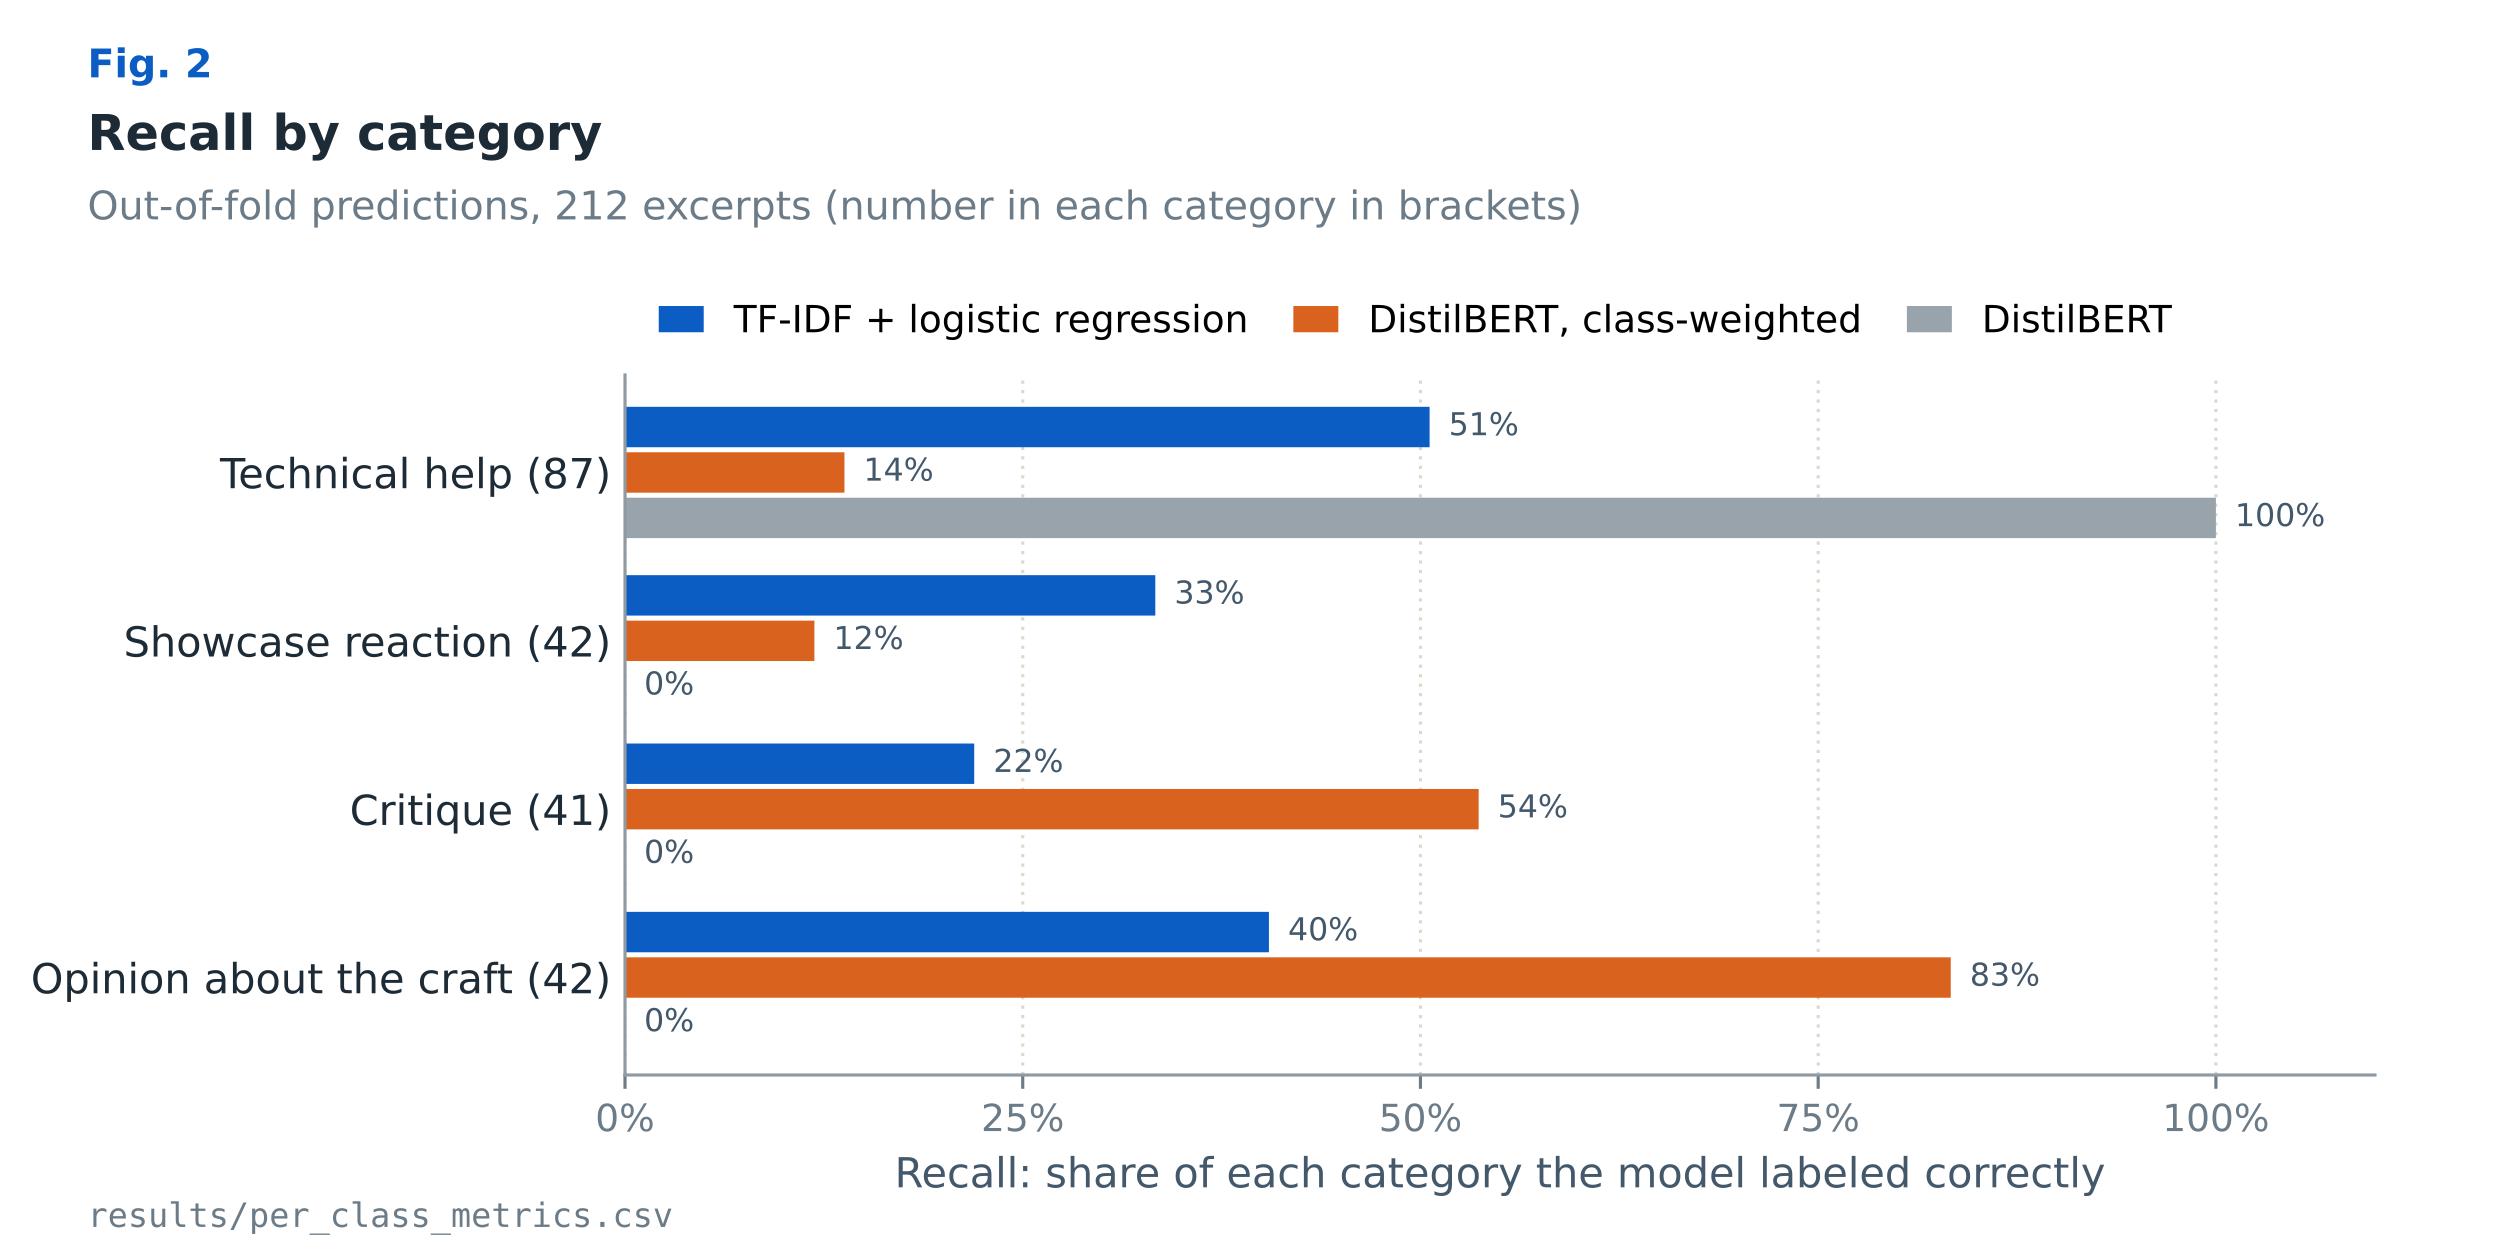
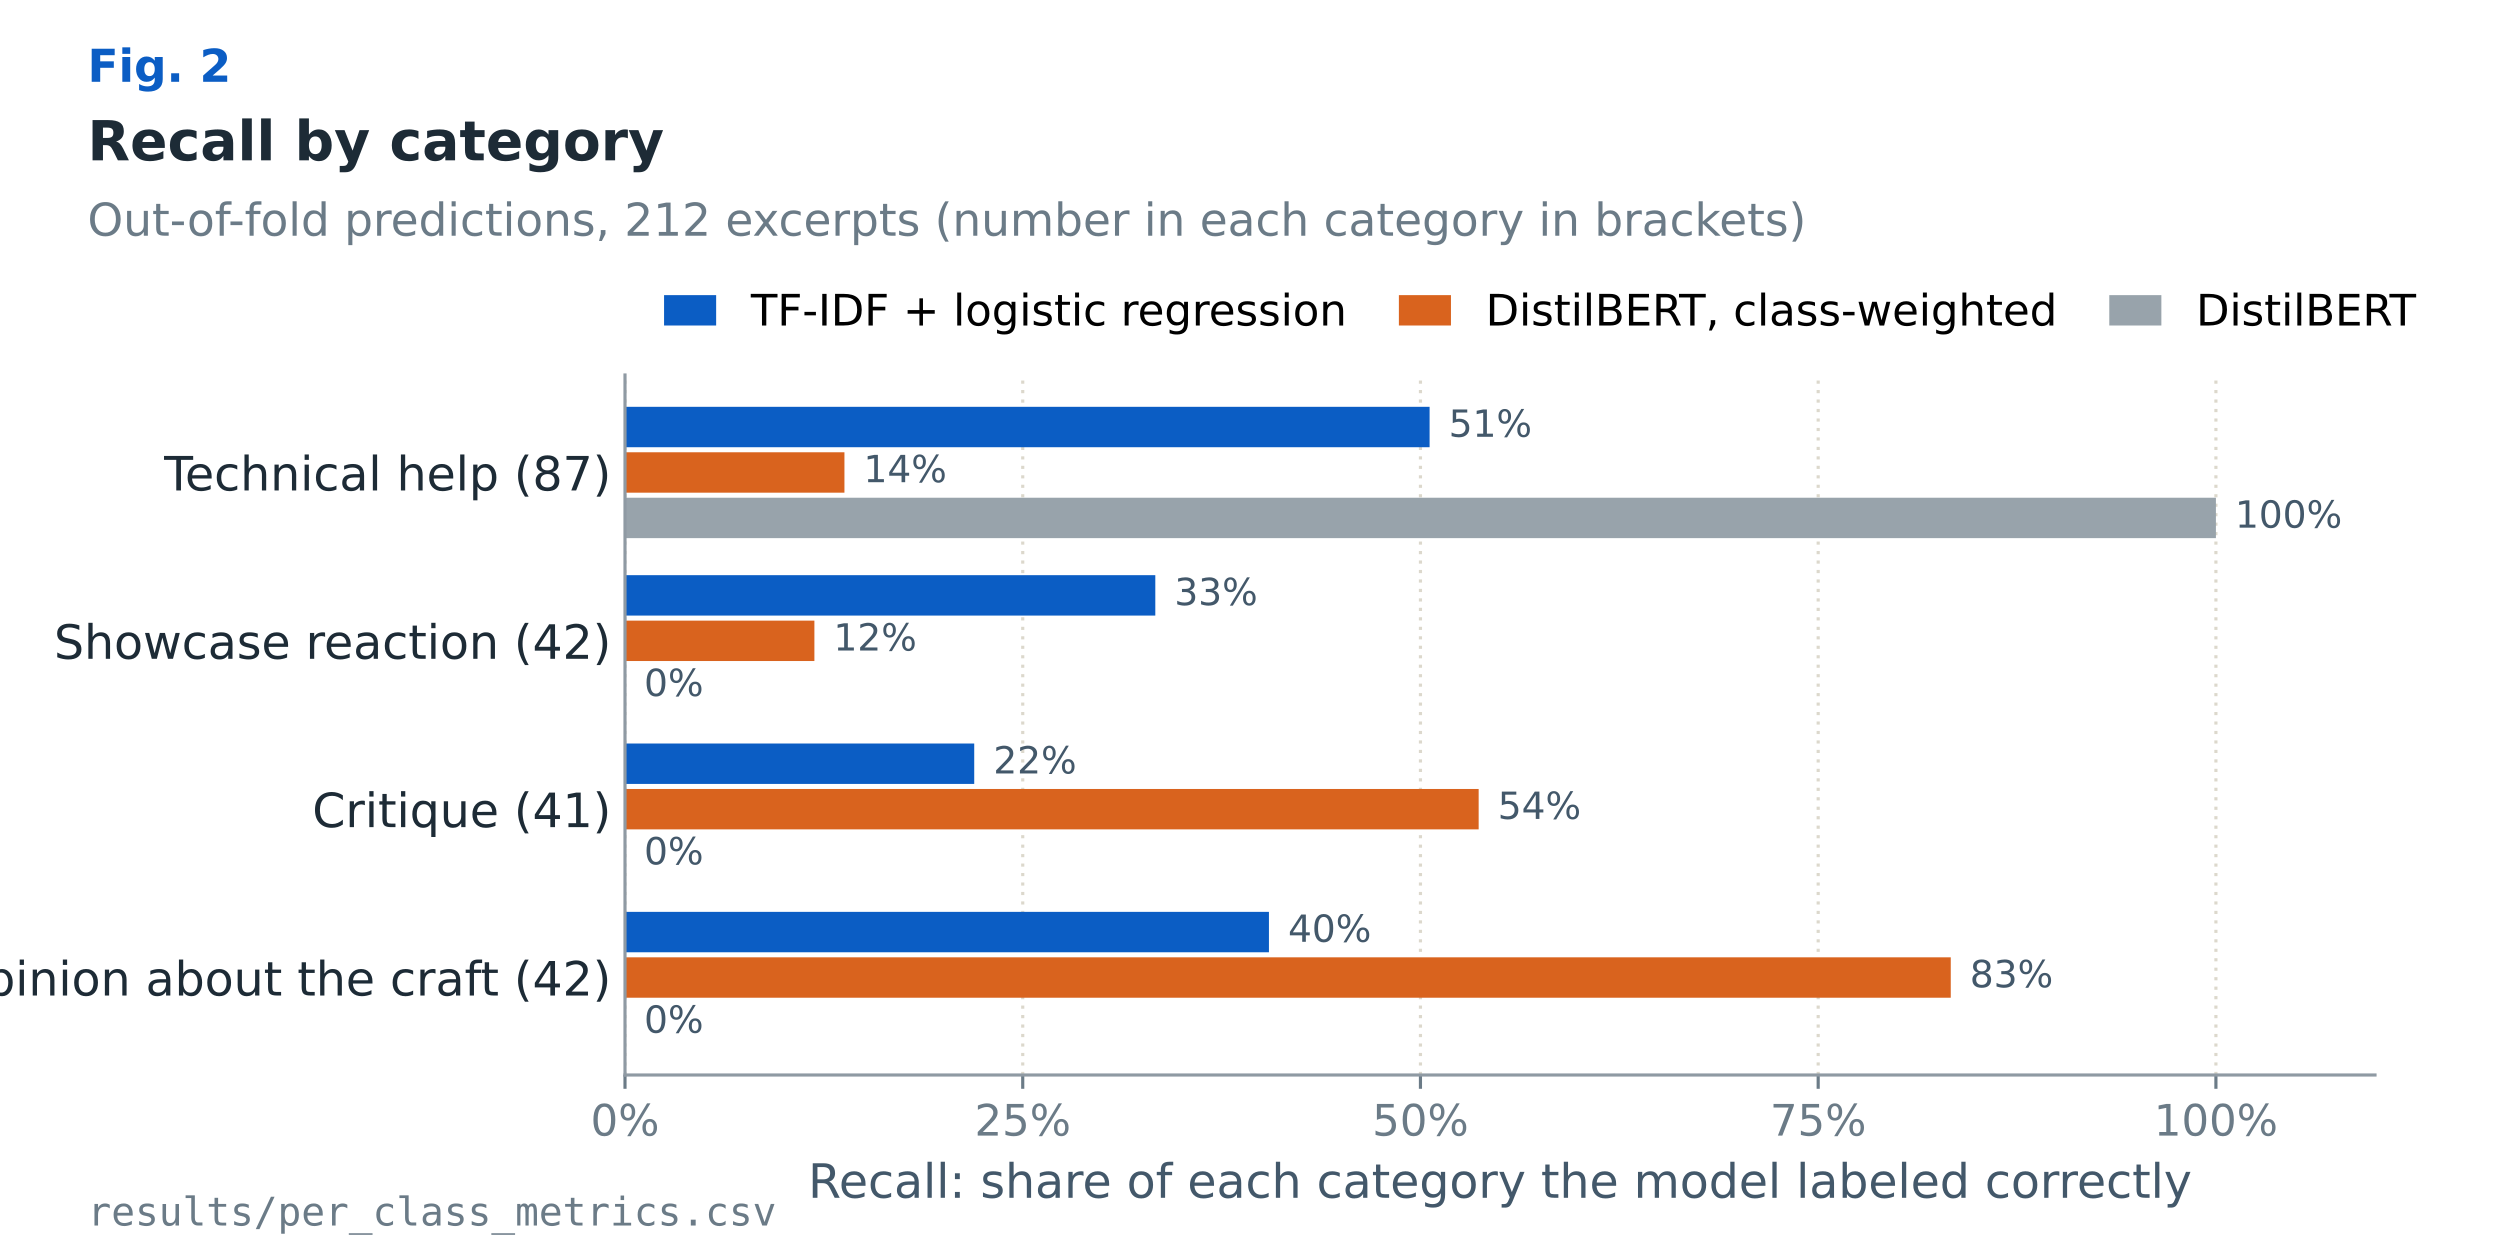
<svg xmlns="http://www.w3.org/2000/svg" xmlns:xlink="http://www.w3.org/1999/xlink" role="img" aria-label="Recall by category for three models. Unweighted DistilBERT labels every excerpt as technical help (100% recall there, 0% elsewhere). Class-weighted DistilBERT swings the other way: 14% on technical help, 83% on opinion. TF-IDF with logistic regression is more even, between 22% and 51% in every category." width="633.6pt" height="316.8pt" viewBox="0 0 633.6 316.8" version="1.1">
  <defs>
    <style type="text/css">*{stroke-linejoin: round; stroke-linecap: butt}</style>
  </defs>
  <g id="figure_1">
    <g id="patch_1">
      <path d="M 0 316.8  L 633.6 316.8  L 633.6 0  L 0 0  z " style="fill: #ffffff" />
    </g>
    <g id="axes_1">
      <g id="patch_2">
        <path d="M 158.4 272.448  L 601.92 272.448  L 601.92 95.04  L 158.4 95.04  z " style="fill: #ffffff" />
      </g>
      <g id="matplotlib.axis_1">
        <g id="xtick_1">
          <g id="line2d_1">
            <path d="M 158.4 272.448  L 158.4 95.04  " clip-path="url(#pd93e9e400f)" style="fill: none; stroke-dasharray: 0.8,1.6; stroke-dashoffset: 0; stroke: #dcd8cc; stroke-width: 0.8" />
          </g>
          <g id="line2d_2">
            <defs>
              <path id="m2d4528c1ce" d="M 0 0  L 0 3.5  " style="stroke: #6b7b87; stroke-width: 0.8" />
            </defs>
            <g>
              <use xlink:href="#m2d4528c1ce" x="158.4" y="272.448" style="fill: #6b7b87; stroke: #6b7b87; stroke-width: 0.8" />
            </g>
          </g>
          <g id="text_1">
-             <text style="font-size: 9.5px; font-family: Tahoma, Verdana, 'DejaVu Sans', sans-serif; text-anchor: middle; fill: #6b7b87" x="158.4" y="286.666" transform="rotate(-0 158.4 286.6658)">0%</text>
+             <text style="font-size: 11px; font-family: Tahoma, Verdana, 'DejaVu Sans', sans-serif; text-anchor: middle; fill: #6b7b87" x="158.4" y="287.805" transform="rotate(-0 158.4 287.8054)">0%</text>
          </g>
        </g>
        <g id="xtick_2">
          <g id="line2d_3">
            <path d="M 259.2 272.448  L 259.2 95.04  " clip-path="url(#pd93e9e400f)" style="fill: none; stroke-dasharray: 0.8,1.6; stroke-dashoffset: 0; stroke: #dcd8cc; stroke-width: 0.8" />
          </g>
          <g id="line2d_4">
            <g>
              <use xlink:href="#m2d4528c1ce" x="259.2" y="272.448" style="fill: #6b7b87; stroke: #6b7b87; stroke-width: 0.8" />
            </g>
          </g>
          <g id="text_2">
-             <text style="font-size: 9.5px; font-family: Tahoma, Verdana, 'DejaVu Sans', sans-serif; text-anchor: middle; fill: #6b7b87" x="259.2" y="286.666" transform="rotate(-0 259.2 286.6658)">25%</text>
+             <text style="font-size: 11px; font-family: Tahoma, Verdana, 'DejaVu Sans', sans-serif; text-anchor: middle; fill: #6b7b87" x="259.2" y="287.805" transform="rotate(-0 259.2 287.8054)">25%</text>
          </g>
        </g>
        <g id="xtick_3">
          <g id="line2d_5">
            <path d="M 360 272.448  L 360 95.04  " clip-path="url(#pd93e9e400f)" style="fill: none; stroke-dasharray: 0.8,1.6; stroke-dashoffset: 0; stroke: #dcd8cc; stroke-width: 0.8" />
          </g>
          <g id="line2d_6">
            <g>
              <use xlink:href="#m2d4528c1ce" x="360" y="272.448" style="fill: #6b7b87; stroke: #6b7b87; stroke-width: 0.8" />
            </g>
          </g>
          <g id="text_3">
-             <text style="font-size: 9.5px; font-family: Tahoma, Verdana, 'DejaVu Sans', sans-serif; text-anchor: middle; fill: #6b7b87" x="360" y="286.666" transform="rotate(-0 360 286.6658)">50%</text>
+             <text style="font-size: 11px; font-family: Tahoma, Verdana, 'DejaVu Sans', sans-serif; text-anchor: middle; fill: #6b7b87" x="360" y="287.805" transform="rotate(-0 360 287.8054)">50%</text>
          </g>
        </g>
        <g id="xtick_4">
          <g id="line2d_7">
            <path d="M 460.8 272.448  L 460.8 95.04  " clip-path="url(#pd93e9e400f)" style="fill: none; stroke-dasharray: 0.8,1.6; stroke-dashoffset: 0; stroke: #dcd8cc; stroke-width: 0.8" />
          </g>
          <g id="line2d_8">
            <g>
              <use xlink:href="#m2d4528c1ce" x="460.8" y="272.448" style="fill: #6b7b87; stroke: #6b7b87; stroke-width: 0.8" />
            </g>
          </g>
          <g id="text_4">
-             <text style="font-size: 9.5px; font-family: Tahoma, Verdana, 'DejaVu Sans', sans-serif; text-anchor: middle; fill: #6b7b87" x="460.8" y="286.666" transform="rotate(-0 460.8 286.6658)">75%</text>
+             <text style="font-size: 11px; font-family: Tahoma, Verdana, 'DejaVu Sans', sans-serif; text-anchor: middle; fill: #6b7b87" x="460.8" y="287.805" transform="rotate(-0 460.8 287.8054)">75%</text>
          </g>
        </g>
        <g id="xtick_5">
          <g id="line2d_9">
            <path d="M 561.6 272.448  L 561.6 95.04  " clip-path="url(#pd93e9e400f)" style="fill: none; stroke-dasharray: 0.8,1.6; stroke-dashoffset: 0; stroke: #dcd8cc; stroke-width: 0.8" />
          </g>
          <g id="line2d_10">
            <g>
              <use xlink:href="#m2d4528c1ce" x="561.6" y="272.448" style="fill: #6b7b87; stroke: #6b7b87; stroke-width: 0.8" />
            </g>
          </g>
          <g id="text_5">
-             <text style="font-size: 9.5px; font-family: Tahoma, Verdana, 'DejaVu Sans', sans-serif; text-anchor: middle; fill: #6b7b87" x="561.6" y="286.666" transform="rotate(-0 561.6 286.6658)">100%</text>
+             <text style="font-size: 11px; font-family: Tahoma, Verdana, 'DejaVu Sans', sans-serif; text-anchor: middle; fill: #6b7b87" x="561.6" y="287.805" transform="rotate(-0 561.6 287.8054)">100%</text>
          </g>
        </g>
        <g id="text_6">
-           <text style="font-size: 10.5px; font-family: Tahoma, Verdana, 'DejaVu Sans', sans-serif; text-anchor: middle; fill: #43586a" x="380.16" y="300.926" transform="rotate(-0 380.16 300.9264)">Recall: share of each category the model labeled correctly</text>
+           <text style="font-size: 12px; font-family: Tahoma, Verdana, 'DejaVu Sans', sans-serif; text-anchor: middle; fill: #43586a" x="380.16" y="303.566" transform="rotate(-0 380.16 303.5661)">Recall: share of each category the model labeled correctly</text>
        </g>
      </g>
      <g id="matplotlib.axis_2">
        <g id="ytick_1">
          <g id="line2d_11" />
          <g id="text_7">
-             <text style="font-size: 10.5px; font-family: Tahoma, Verdana, 'DejaVu Sans', sans-serif; text-anchor: end; fill: #1d2b36" x="154.9" y="123.733" transform="rotate(-0 154.9 123.7332)">Technical help (87)</text>
+             <text style="font-size: 12px; font-family: Tahoma, Verdana, 'DejaVu Sans', sans-serif; text-anchor: end; fill: #1d2b36" x="154.9" y="124.303" transform="rotate(-0 154.9 124.3031)">Technical help (87)</text>
          </g>
        </g>
        <g id="ytick_2">
          <g id="line2d_12" />
          <g id="text_8">
-             <text style="font-size: 10.5px; font-family: Tahoma, Verdana, 'DejaVu Sans', sans-serif; text-anchor: end; fill: #1d2b36" x="154.9" y="166.4" transform="rotate(-0 154.9 166.3998)">Showcase reaction (42)</text>
+             <text style="font-size: 12px; font-family: Tahoma, Verdana, 'DejaVu Sans', sans-serif; text-anchor: end; fill: #1d2b36" x="154.9" y="166.97" transform="rotate(-0 154.9 166.9697)">Showcase reaction (42)</text>
          </g>
        </g>
        <g id="ytick_3">
          <g id="line2d_13" />
          <g id="text_9">
-             <text style="font-size: 10.5px; font-family: Tahoma, Verdana, 'DejaVu Sans', sans-serif; text-anchor: end; fill: #1d2b36" x="154.9" y="209.067" transform="rotate(-0 154.9 209.0665)">Critique (41)</text>
+             <text style="font-size: 12px; font-family: Tahoma, Verdana, 'DejaVu Sans', sans-serif; text-anchor: end; fill: #1d2b36" x="154.9" y="209.636" transform="rotate(-0 154.9 209.6364)">Critique (41)</text>
          </g>
        </g>
        <g id="ytick_4">
          <g id="line2d_14" />
          <g id="text_10">
-             <text style="font-size: 10.5px; font-family: Tahoma, Verdana, 'DejaVu Sans', sans-serif; text-anchor: end; fill: #1d2b36" x="154.9" y="251.733" transform="rotate(-0 154.9 251.7332)">Opinion about the craft (42)</text>
+             <text style="font-size: 12px; font-family: Tahoma, Verdana, 'DejaVu Sans', sans-serif; text-anchor: end; fill: #1d2b36" x="154.9" y="252.303" transform="rotate(-0 154.9 252.3031)">Opinion about the craft (42)</text>
          </g>
        </g>
      </g>
      <g id="patch_3">
        <path d="M 158.4 113.344  L 362.317 113.344  L 362.317 103.104  L 158.4 103.104  z " clip-path="url(#pd93e9e400f)" style="fill: #0b5dc4" />
      </g>
      <g id="patch_4">
        <path d="M 158.4 156.011  L 292.8 156.011  L 292.8 145.771  L 158.4 145.771  z " clip-path="url(#pd93e9e400f)" style="fill: #0b5dc4" />
      </g>
      <g id="patch_5">
        <path d="M 158.4 198.677  L 246.907 198.677  L 246.907 188.437  L 158.4 188.437  z " clip-path="url(#pd93e9e400f)" style="fill: #0b5dc4" />
      </g>
      <g id="patch_6">
        <path d="M 158.4 241.344  L 321.6 241.344  L 321.6 231.104  L 158.4 231.104  z " clip-path="url(#pd93e9e400f)" style="fill: #0b5dc4" />
      </g>
      <g id="patch_7">
        <path d="M 158.4 124.864  L 214.014 124.864  L 214.014 114.624  L 158.4 114.624  z " clip-path="url(#pd93e9e400f)" style="fill: #d9631e" />
      </g>
      <g id="patch_8">
        <path d="M 158.4 167.531  L 206.4 167.531  L 206.4 157.291  L 158.4 157.291  z " clip-path="url(#pd93e9e400f)" style="fill: #d9631e" />
      </g>
      <g id="patch_9">
        <path d="M 158.4 210.197  L 374.751 210.197  L 374.751 199.957  L 158.4 199.957  z " clip-path="url(#pd93e9e400f)" style="fill: #d9631e" />
      </g>
      <g id="patch_10">
        <path d="M 158.4 252.864  L 494.4 252.864  L 494.4 242.624  L 158.4 242.624  z " clip-path="url(#pd93e9e400f)" style="fill: #d9631e" />
      </g>
      <g id="patch_11">
        <path d="M 158.4 136.384  L 561.6 136.384  L 561.6 126.144  L 158.4 126.144  z " clip-path="url(#pd93e9e400f)" style="fill: #98a3ab" />
      </g>
      <g id="patch_12">
        <path d="M 158.4 179.051  L 158.4 179.051  L 158.4 168.811  L 158.4 168.811  z " clip-path="url(#pd93e9e400f)" style="fill: #98a3ab" />
      </g>
      <g id="patch_13">
        <path d="M 158.4 221.717  L 158.4 221.717  L 158.4 211.477  L 158.4 211.477  z " clip-path="url(#pd93e9e400f)" style="fill: #98a3ab" />
      </g>
      <g id="patch_14">
        <path d="M 158.4 264.384  L 158.4 264.384  L 158.4 254.144  L 158.4 254.144  z " clip-path="url(#pd93e9e400f)" style="fill: #98a3ab" />
      </g>
      <g id="patch_15">
        <path d="M 158.4 272.448  L 158.4 95.04  " style="fill: none; stroke: #8f9aa3; stroke-width: 0.8; stroke-linejoin: miter; stroke-linecap: square" />
      </g>
      <g id="patch_16">
        <path d="M 158.4 272.448  L 601.92 272.448  " style="fill: none; stroke: #8f9aa3; stroke-width: 0.8; stroke-linejoin: miter; stroke-linecap: square" />
      </g>
      <g id="text_11">
-         <text style="font-size: 8px; font-family: Tahoma, Verdana, 'DejaVu Sans', sans-serif; text-anchor: start; fill: #43586a" x="367.156" y="110.302" transform="rotate(-0 367.1556 110.3021)">51%</text>
+         <text style="font-size: 9.5px; font-family: Tahoma, Verdana, 'DejaVu Sans', sans-serif; text-anchor: start; fill: #43586a" x="367.156" y="110.692" transform="rotate(-0 367.1556 110.6918)">51%</text>
      </g>
      <g id="text_12">
-         <text style="font-size: 8px; font-family: Tahoma, Verdana, 'DejaVu Sans', sans-serif; text-anchor: start; fill: #43586a" x="297.638" y="152.969" transform="rotate(-0 297.6383 152.9688)">33%</text>
+         <text style="font-size: 9.5px; font-family: Tahoma, Verdana, 'DejaVu Sans', sans-serif; text-anchor: start; fill: #43586a" x="297.638" y="153.358" transform="rotate(-0 297.6383 153.3584)">33%</text>
      </g>
      <g id="text_13">
-         <text style="font-size: 8px; font-family: Tahoma, Verdana, 'DejaVu Sans', sans-serif; text-anchor: start; fill: #43586a" x="251.746" y="195.635" transform="rotate(-0 251.7456 195.6355)">22%</text>
+         <text style="font-size: 9.5px; font-family: Tahoma, Verdana, 'DejaVu Sans', sans-serif; text-anchor: start; fill: #43586a" x="251.746" y="196.025" transform="rotate(-0 251.7456 196.0251)">22%</text>
      </g>
      <g id="text_14">
-         <text style="font-size: 8px; font-family: Tahoma, Verdana, 'DejaVu Sans', sans-serif; text-anchor: start; fill: #43586a" x="326.438" y="238.302" transform="rotate(-0 326.4384 238.3021)">40%</text>
+         <text style="font-size: 9.5px; font-family: Tahoma, Verdana, 'DejaVu Sans', sans-serif; text-anchor: start; fill: #43586a" x="326.438" y="238.692" transform="rotate(-0 326.4384 238.6918)">40%</text>
      </g>
      <g id="text_15">
-         <text style="font-size: 8px; font-family: Tahoma, Verdana, 'DejaVu Sans', sans-serif; text-anchor: start; fill: #43586a" x="218.852" y="121.822" transform="rotate(-0 218.8522 121.8221)">14%</text>
+         <text style="font-size: 9.5px; font-family: Tahoma, Verdana, 'DejaVu Sans', sans-serif; text-anchor: start; fill: #43586a" x="218.852" y="122.212" transform="rotate(-0 218.8522 122.2118)">14%</text>
      </g>
      <g id="text_16">
-         <text style="font-size: 8px; font-family: Tahoma, Verdana, 'DejaVu Sans', sans-serif; text-anchor: start; fill: #43586a" x="211.239" y="164.489" transform="rotate(-0 211.2386 164.4888)">12%</text>
+         <text style="font-size: 9.5px; font-family: Tahoma, Verdana, 'DejaVu Sans', sans-serif; text-anchor: start; fill: #43586a" x="211.239" y="164.878" transform="rotate(-0 211.2386 164.8784)">12%</text>
      </g>
      <g id="text_17">
-         <text style="font-size: 8px; font-family: Tahoma, Verdana, 'DejaVu Sans', sans-serif; text-anchor: start; fill: #43586a" x="379.589" y="207.155" transform="rotate(-0 379.5895 207.1555)">54%</text>
+         <text style="font-size: 9.5px; font-family: Tahoma, Verdana, 'DejaVu Sans', sans-serif; text-anchor: start; fill: #43586a" x="379.589" y="207.545" transform="rotate(-0 379.5895 207.5451)">54%</text>
      </g>
      <g id="text_18">
-         <text style="font-size: 8px; font-family: Tahoma, Verdana, 'DejaVu Sans', sans-serif; text-anchor: start; fill: #43586a" x="499.238" y="249.822" transform="rotate(-0 499.2383 249.8221)">83%</text>
+         <text style="font-size: 9.5px; font-family: Tahoma, Verdana, 'DejaVu Sans', sans-serif; text-anchor: start; fill: #43586a" x="499.238" y="250.212" transform="rotate(-0 499.2383 250.2118)">83%</text>
      </g>
      <g id="text_19">
-         <text style="font-size: 8px; font-family: Tahoma, Verdana, 'DejaVu Sans', sans-serif; text-anchor: start; fill: #43586a" x="566.438" y="133.342" transform="rotate(-0 566.4384 133.3421)">100%</text>
+         <text style="font-size: 9.5px; font-family: Tahoma, Verdana, 'DejaVu Sans', sans-serif; text-anchor: start; fill: #43586a" x="566.438" y="133.732" transform="rotate(-0 566.4384 133.7318)">100%</text>
      </g>
      <g id="text_20">
-         <text style="font-size: 8px; font-family: Tahoma, Verdana, 'DejaVu Sans', sans-serif; text-anchor: start; fill: #43586a" x="163.238" y="176.009" transform="rotate(-0 163.2384 176.0088)">0%</text>
+         <text style="font-size: 9.5px; font-family: Tahoma, Verdana, 'DejaVu Sans', sans-serif; text-anchor: start; fill: #43586a" x="163.238" y="176.398" transform="rotate(-0 163.2384 176.3984)">0%</text>
      </g>
      <g id="text_21">
-         <text style="font-size: 8px; font-family: Tahoma, Verdana, 'DejaVu Sans', sans-serif; text-anchor: start; fill: #43586a" x="163.238" y="218.675" transform="rotate(-0 163.2384 218.6755)">0%</text>
+         <text style="font-size: 9.5px; font-family: Tahoma, Verdana, 'DejaVu Sans', sans-serif; text-anchor: start; fill: #43586a" x="163.238" y="219.065" transform="rotate(-0 163.2384 219.0651)">0%</text>
      </g>
      <g id="text_22">
-         <text style="font-size: 8px; font-family: Tahoma, Verdana, 'DejaVu Sans', sans-serif; text-anchor: start; fill: #43586a" x="163.238" y="261.342" transform="rotate(-0 163.2384 261.3421)">0%</text>
+         <text style="font-size: 9.5px; font-family: Tahoma, Verdana, 'DejaVu Sans', sans-serif; text-anchor: start; fill: #43586a" x="163.238" y="261.732" transform="rotate(-0 163.2384 261.7318)">0%</text>
      </g>
      <g id="legend_1">
        <g id="patch_17">
-           <path d="M 166.95 84.208  L 178.35 84.208  L 178.35 77.558  L 166.95 77.558  z " style="fill: #0b5dc4" />
+           <path d="M 168.3 82.497  L 181.5 82.497  L 181.5 74.797  L 168.3 74.797  z " style="fill: #0b5dc4" />
        </g>
        <g id="text_23">
-           <text style="font-size: 9.5px; font-family: Tahoma, Verdana, 'DejaVu Sans', sans-serif; text-anchor: start" x="185.95" y="84.208" transform="rotate(-0 185.95 84.20777)">TF-IDF + logistic regression</text>
+           <text style="font-size: 11px; font-family: Tahoma, Verdana, 'DejaVu Sans', sans-serif; text-anchor: start" x="190.3" y="82.497" transform="rotate(-0 190.3 82.49742)">TF-IDF + logistic regression</text>
        </g>
        <g id="patch_18">
-           <path d="M 327.786 84.208  L 339.186 84.208  L 339.186 77.558  L 327.786 77.558  z " style="fill: #d9631e" />
+           <path d="M 354.532 82.497  L 367.732 82.497  L 367.732 74.797  L 354.532 74.797  z " style="fill: #d9631e" />
        </g>
        <g id="text_24">
-           <text style="font-size: 9.5px; font-family: Tahoma, Verdana, 'DejaVu Sans', sans-serif; text-anchor: start" x="346.786" y="84.208" transform="rotate(-0 346.7865 84.20777)">DistilBERT, class-weighted</text>
+           <text style="font-size: 11px; font-family: Tahoma, Verdana, 'DejaVu Sans', sans-serif; text-anchor: start" x="376.532" y="82.497" transform="rotate(-0 376.5317 82.49742)">DistilBERT, class-weighted</text>
        </g>
        <g id="patch_19">
-           <path d="M 483.279 84.208  L 494.679 84.208  L 494.679 77.558  L 483.279 77.558  z " style="fill: #98a3ab" />
+           <path d="M 534.576 82.497  L 547.776 82.497  L 547.776 74.797  L 534.576 74.797  z " style="fill: #98a3ab" />
        </g>
        <g id="text_25">
-           <text style="font-size: 9.5px; font-family: Tahoma, Verdana, 'DejaVu Sans', sans-serif; text-anchor: start" x="502.279" y="84.208" transform="rotate(-0 502.2792 84.20777)">DistilBERT</text>
+           <text style="font-size: 11px; font-family: Tahoma, Verdana, 'DejaVu Sans', sans-serif; text-anchor: start" x="556.576" y="82.497" transform="rotate(-0 556.5759 82.49742)">DistilBERT</text>
        </g>
      </g>
    </g>
    <g id="text_26">
-       <text style="font-weight: 700; font-size: 10px; font-family: Tahoma, Verdana, 'DejaVu Sans', sans-serif; text-anchor: start; fill: #0b5dc4" x="22.176" y="19.598" transform="rotate(-0 22.176 19.59844)">Fig. 2</text>
+       <text style="font-weight: 700; font-size: 11.5px; font-family: Tahoma, Verdana, 'DejaVu Sans', sans-serif; text-anchor: start; fill: #0b5dc4" x="22.176" y="20.738" transform="rotate(-0 22.176 20.7382)">Fig. 2</text>
    </g>
    <g id="text_27">
-       <text style="font-weight: 700; font-size: 12.5px; font-family: Tahoma, Verdana, 'DejaVu Sans', sans-serif; text-anchor: start; fill: #1d2b36" x="22.176" y="37.998" transform="rotate(-0 22.176 37.99805)">Recall by category</text>
+       <text style="font-weight: 700; font-size: 14px; font-family: Tahoma, Verdana, 'DejaVu Sans', sans-serif; text-anchor: start; fill: #1d2b36" x="22.176" y="40.638" transform="rotate(-0 22.176 40.63781)">Recall by category</text>
    </g>
    <g id="text_28">
-       <text style="font-size: 10px; font-family: Tahoma, Verdana, 'DejaVu Sans', sans-serif; text-anchor: start; fill: #6b7b87" x="22.176" y="55.598" transform="rotate(-0 22.176 55.59844)">Out-of-fold predictions, 212 excerpts (number in each category in brackets)</text>
+       <text style="font-size: 11.5px; font-family: Tahoma, Verdana, 'DejaVu Sans', sans-serif; text-anchor: start; fill: #6b7b87" x="22.176" y="59.738" transform="rotate(-0 22.176 59.7382)">Out-of-fold predictions, 212 excerpts (number in each category in brackets)</text>
    </g>
    <g id="text_29">
-       <text style="font-size: 8.5px; font-family: Consolas, Menlo, 'DejaVu Sans Mono', monospace; text-anchor: start; fill: #6b7b87" x="22.176" y="310.956" transform="rotate(-0 22.176 310.9564)">results/per_class_metrics.csv</text>
+       <text style="font-size: 10px; font-family: Consolas, Menlo, 'DejaVu Sans Mono', monospace; text-anchor: start; fill: #6b7b87" x="22.176" y="310.596" transform="rotate(-0 22.176 310.5961)">results/per_class_metrics.csv</text>
    </g>
  </g>
  <defs>
    <clipPath id="pd93e9e400f">
      <rect x="158.4" y="95.04" width="443.52" height="177.408" />
    </clipPath>
  </defs>
</svg>
